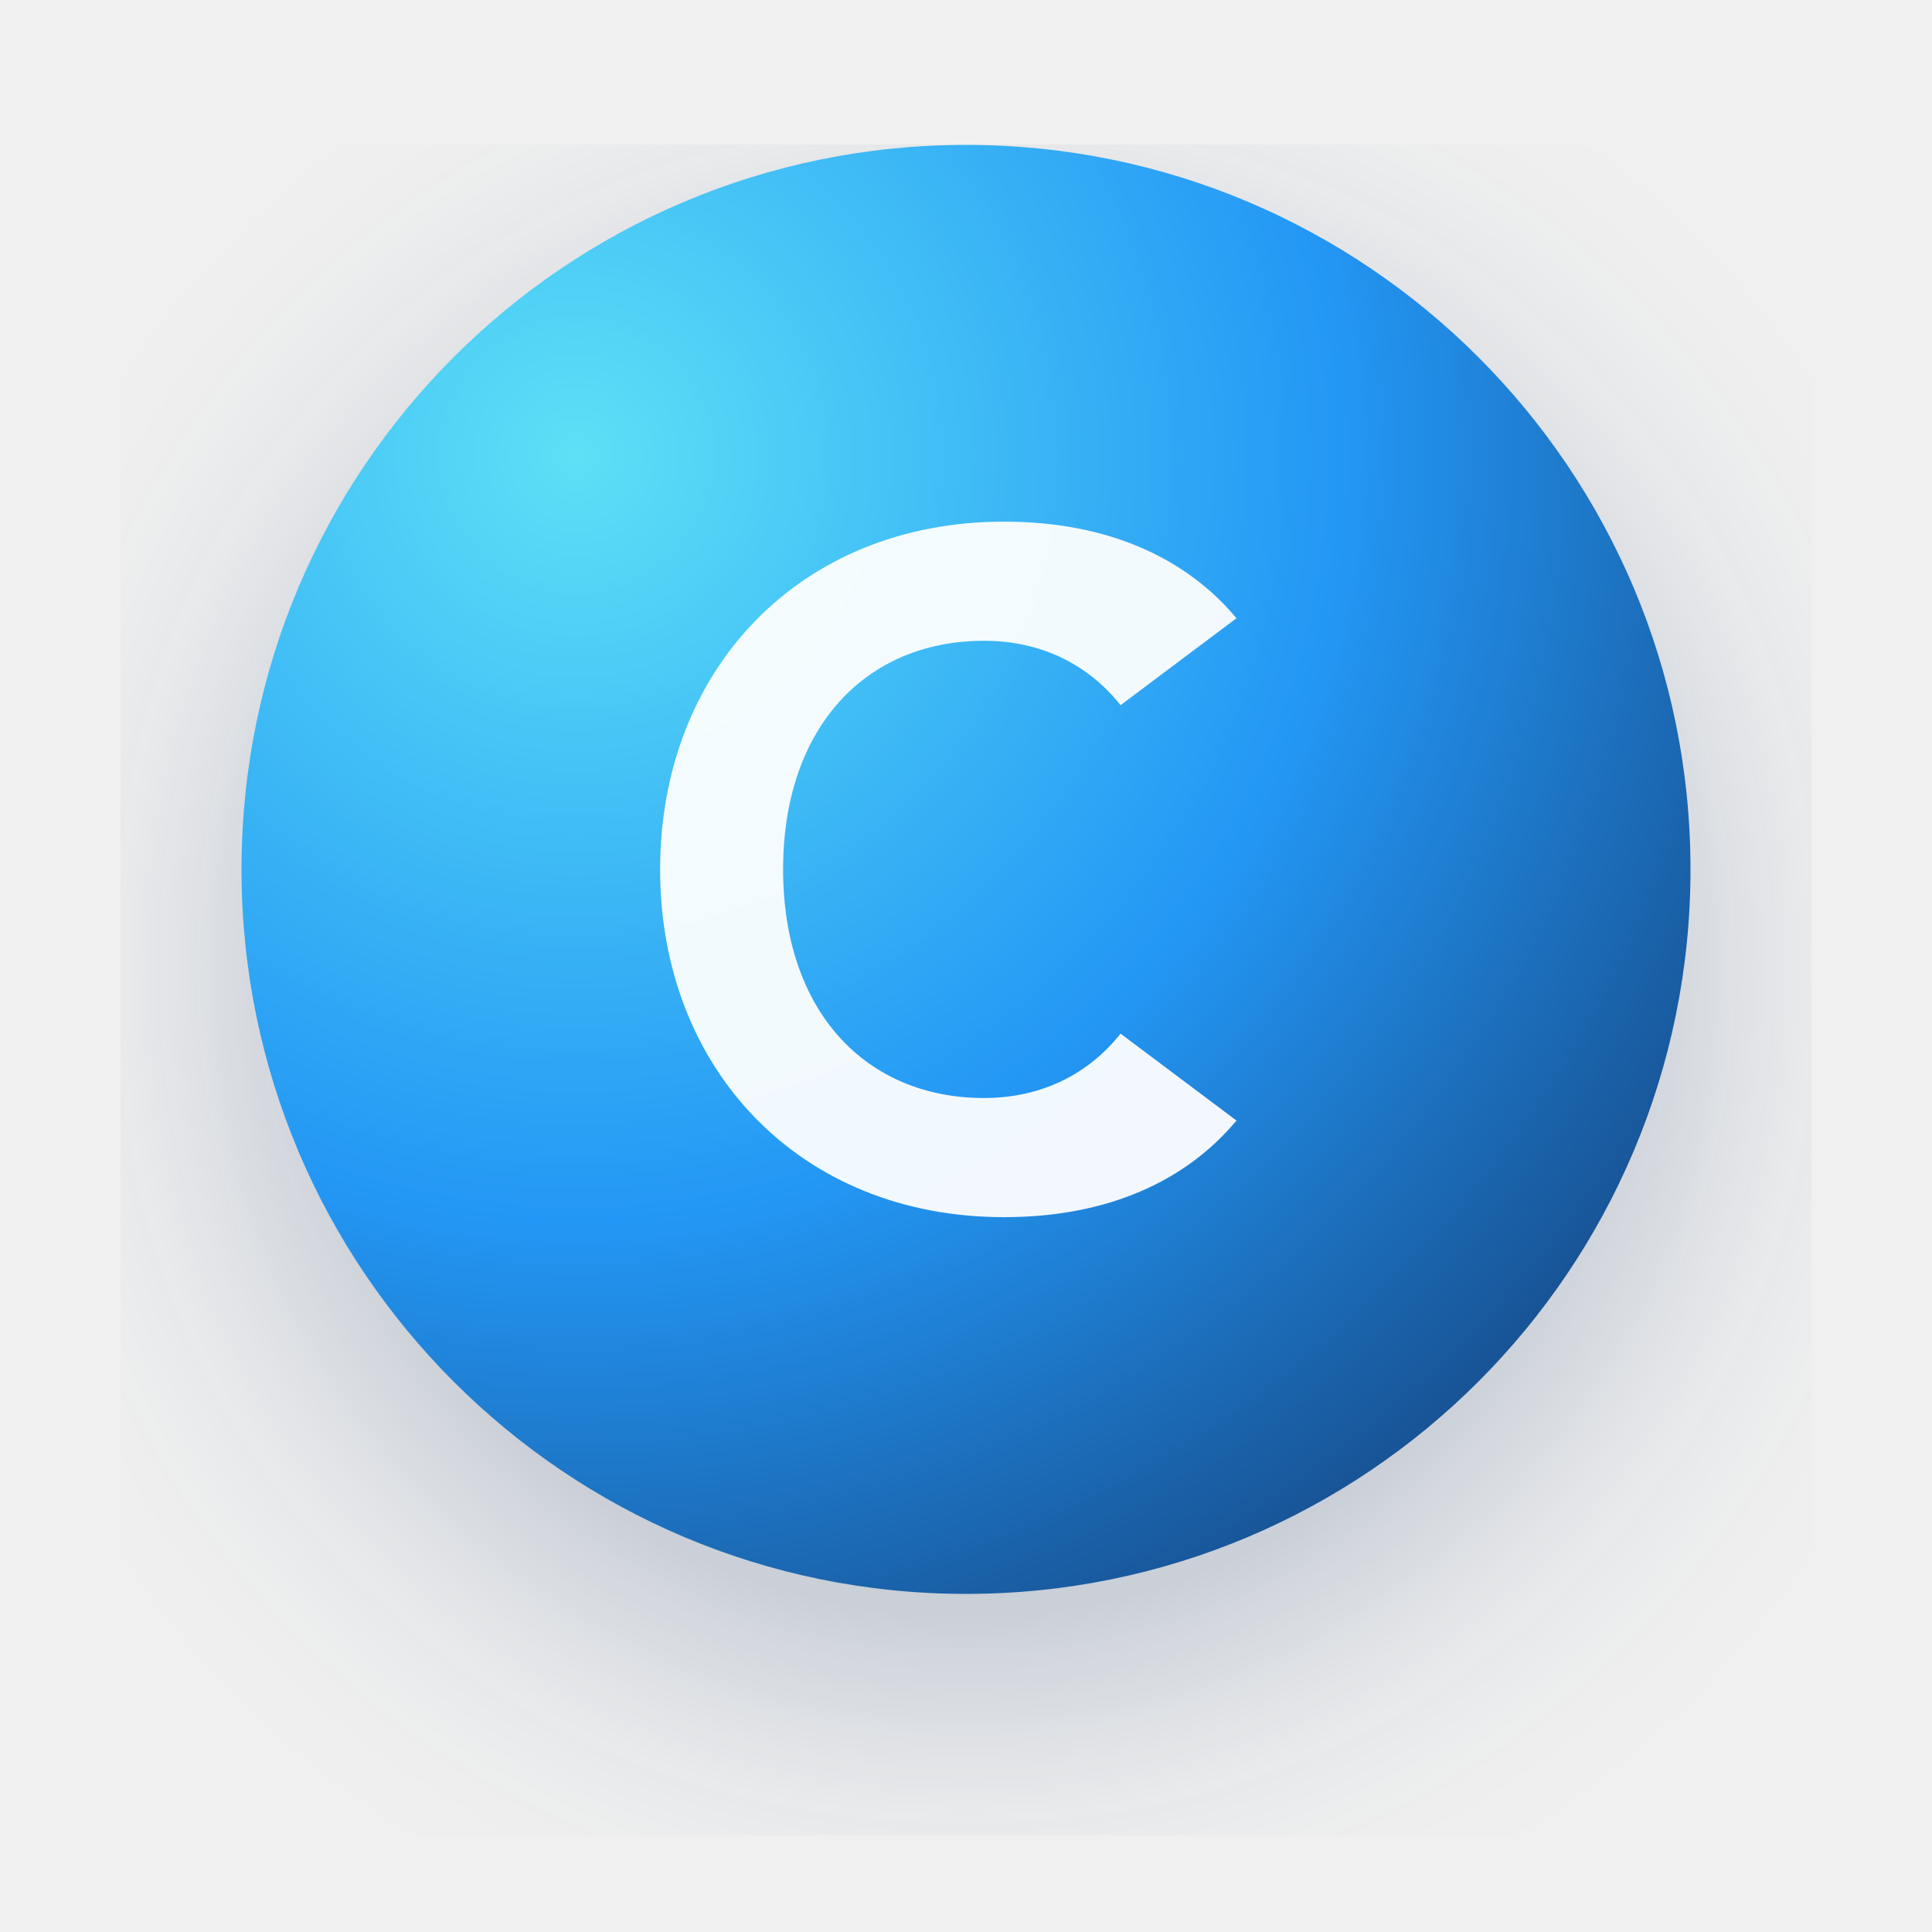
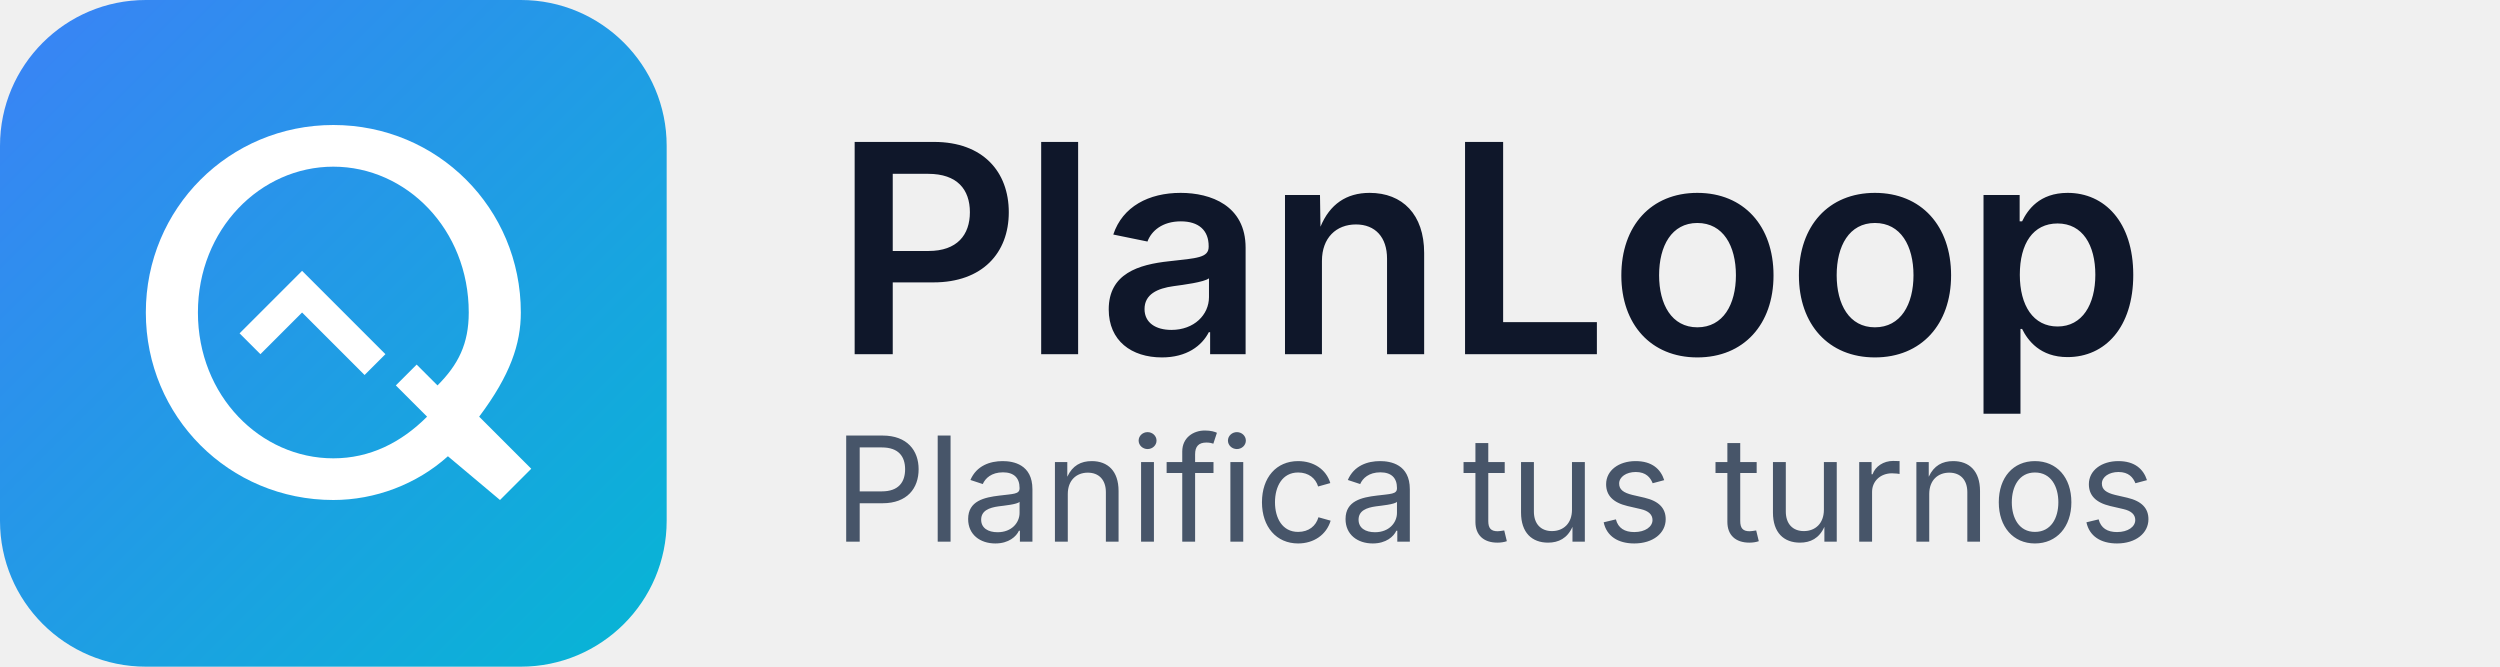
- <svg xmlns="http://www.w3.org/2000/svg" width="160" height="160" viewBox="0 0 160 160" fill="none">
+ <svg xmlns="http://www.w3.org/2000/svg" width="240" height="64" viewBox="0 0 240 64" fill="none">
+   <g>
+     <rect width="64" height="64" rx="14" fill="url(#grad1)" />
+     <path d="M32 12C22 12 14 20 14 30C14 40 22 48 32 48C36 48 40 46.5 43 43.8L48 48L51 45L46 40C49 36 50 33 50 30C50 20 42 12 32 12ZM32 16C39 16 45 22 45 30C45 33 44 35 42 37L40 35L38 37L41 40C38.5 42.5 35.5 44 32 44C25 44 19 38 19 30C19 22 25 16 32 16ZM29 26L23 32L25 34L29 30L35 36L37 34L29 26Z" fill="white" />
+   </g>
+   <text x="80" y="34" font-family="Inter, sans-serif" font-size="28" font-weight="600" fill="#0f172a">PlanLoop</text>
+   <text x="80" y="52" font-family="Inter, sans-serif" font-size="14" fill="#475569">Planifica tus turnos</text>
  <defs>
-     <radialGradient id="planloopGradient" cx="0" cy="0" r="1" gradientUnits="userSpaceOnUse" gradientTransform="translate(48 38) rotate(45) scale(140)">
-       <stop offset="0" stop-color="#5CE1F6" />
-       <stop offset="0.45" stop-color="#2397F5" />
-       <stop offset="1" stop-color="#0F1F4B" />
-     </radialGradient>
-     <filter id="shadow" x="10" y="12" width="140" height="140" filterUnits="userSpaceOnUse" color-interpolation-filters="sRGB">
-       <feFlood flood-opacity="0" result="BackgroundImageFix" />
-       <feColorMatrix in="SourceAlpha" type="matrix" values="0 0 0 0 0 0 0 0 0 0 0 0 0 0 0 0 0 0 127 0" result="hardAlpha" />
-       <feOffset dy="8" />
-       <feGaussianBlur stdDeviation="12" />
-       <feColorMatrix type="matrix" values="0 0 0 0 0.047 0 0 0 0 0.176 0 0 0 0 0.373 0 0 0 0.24 0" />
-       <feBlend mode="normal" in2="BackgroundImageFix" result="effect1_dropShadow" />
-       <feBlend mode="normal" in="SourceGraphic" in2="effect1_dropShadow" result="shape" />
-     </filter>
+     <linearGradient id="grad1" x1="0" y1="0" x2="64" y2="64" gradientUnits="userSpaceOnUse">
+       <stop stop-color="#3B82F6" />
+       <stop offset="1" stop-color="#06B6D4" />
+     </linearGradient>
  </defs>
-   <g filter="url(#shadow)">
-     <circle cx="80" cy="72" r="60" fill="url(#planloopGradient)" />
-   </g>
-   <path d="M102.4 51.2C98.267 46.24 91.787 43.2 83.147 43.2C66.187 43.2 54.667 55.52 54.667 72C54.667 88.48 66.187 100.8 83.147 100.8C91.733 100.8 98.213 97.813 102.4 92.8L92.8 85.6C90.133 88.96 86.24 90.933 81.493 90.933C71.68 90.933 64.853 83.733 64.853 72C64.853 60.267 71.68 53.067 81.493 53.067C86.24 53.067 90.133 55.04 92.8 58.4L102.4 51.2Z" fill="white" fill-opacity="0.94" />
</svg>
